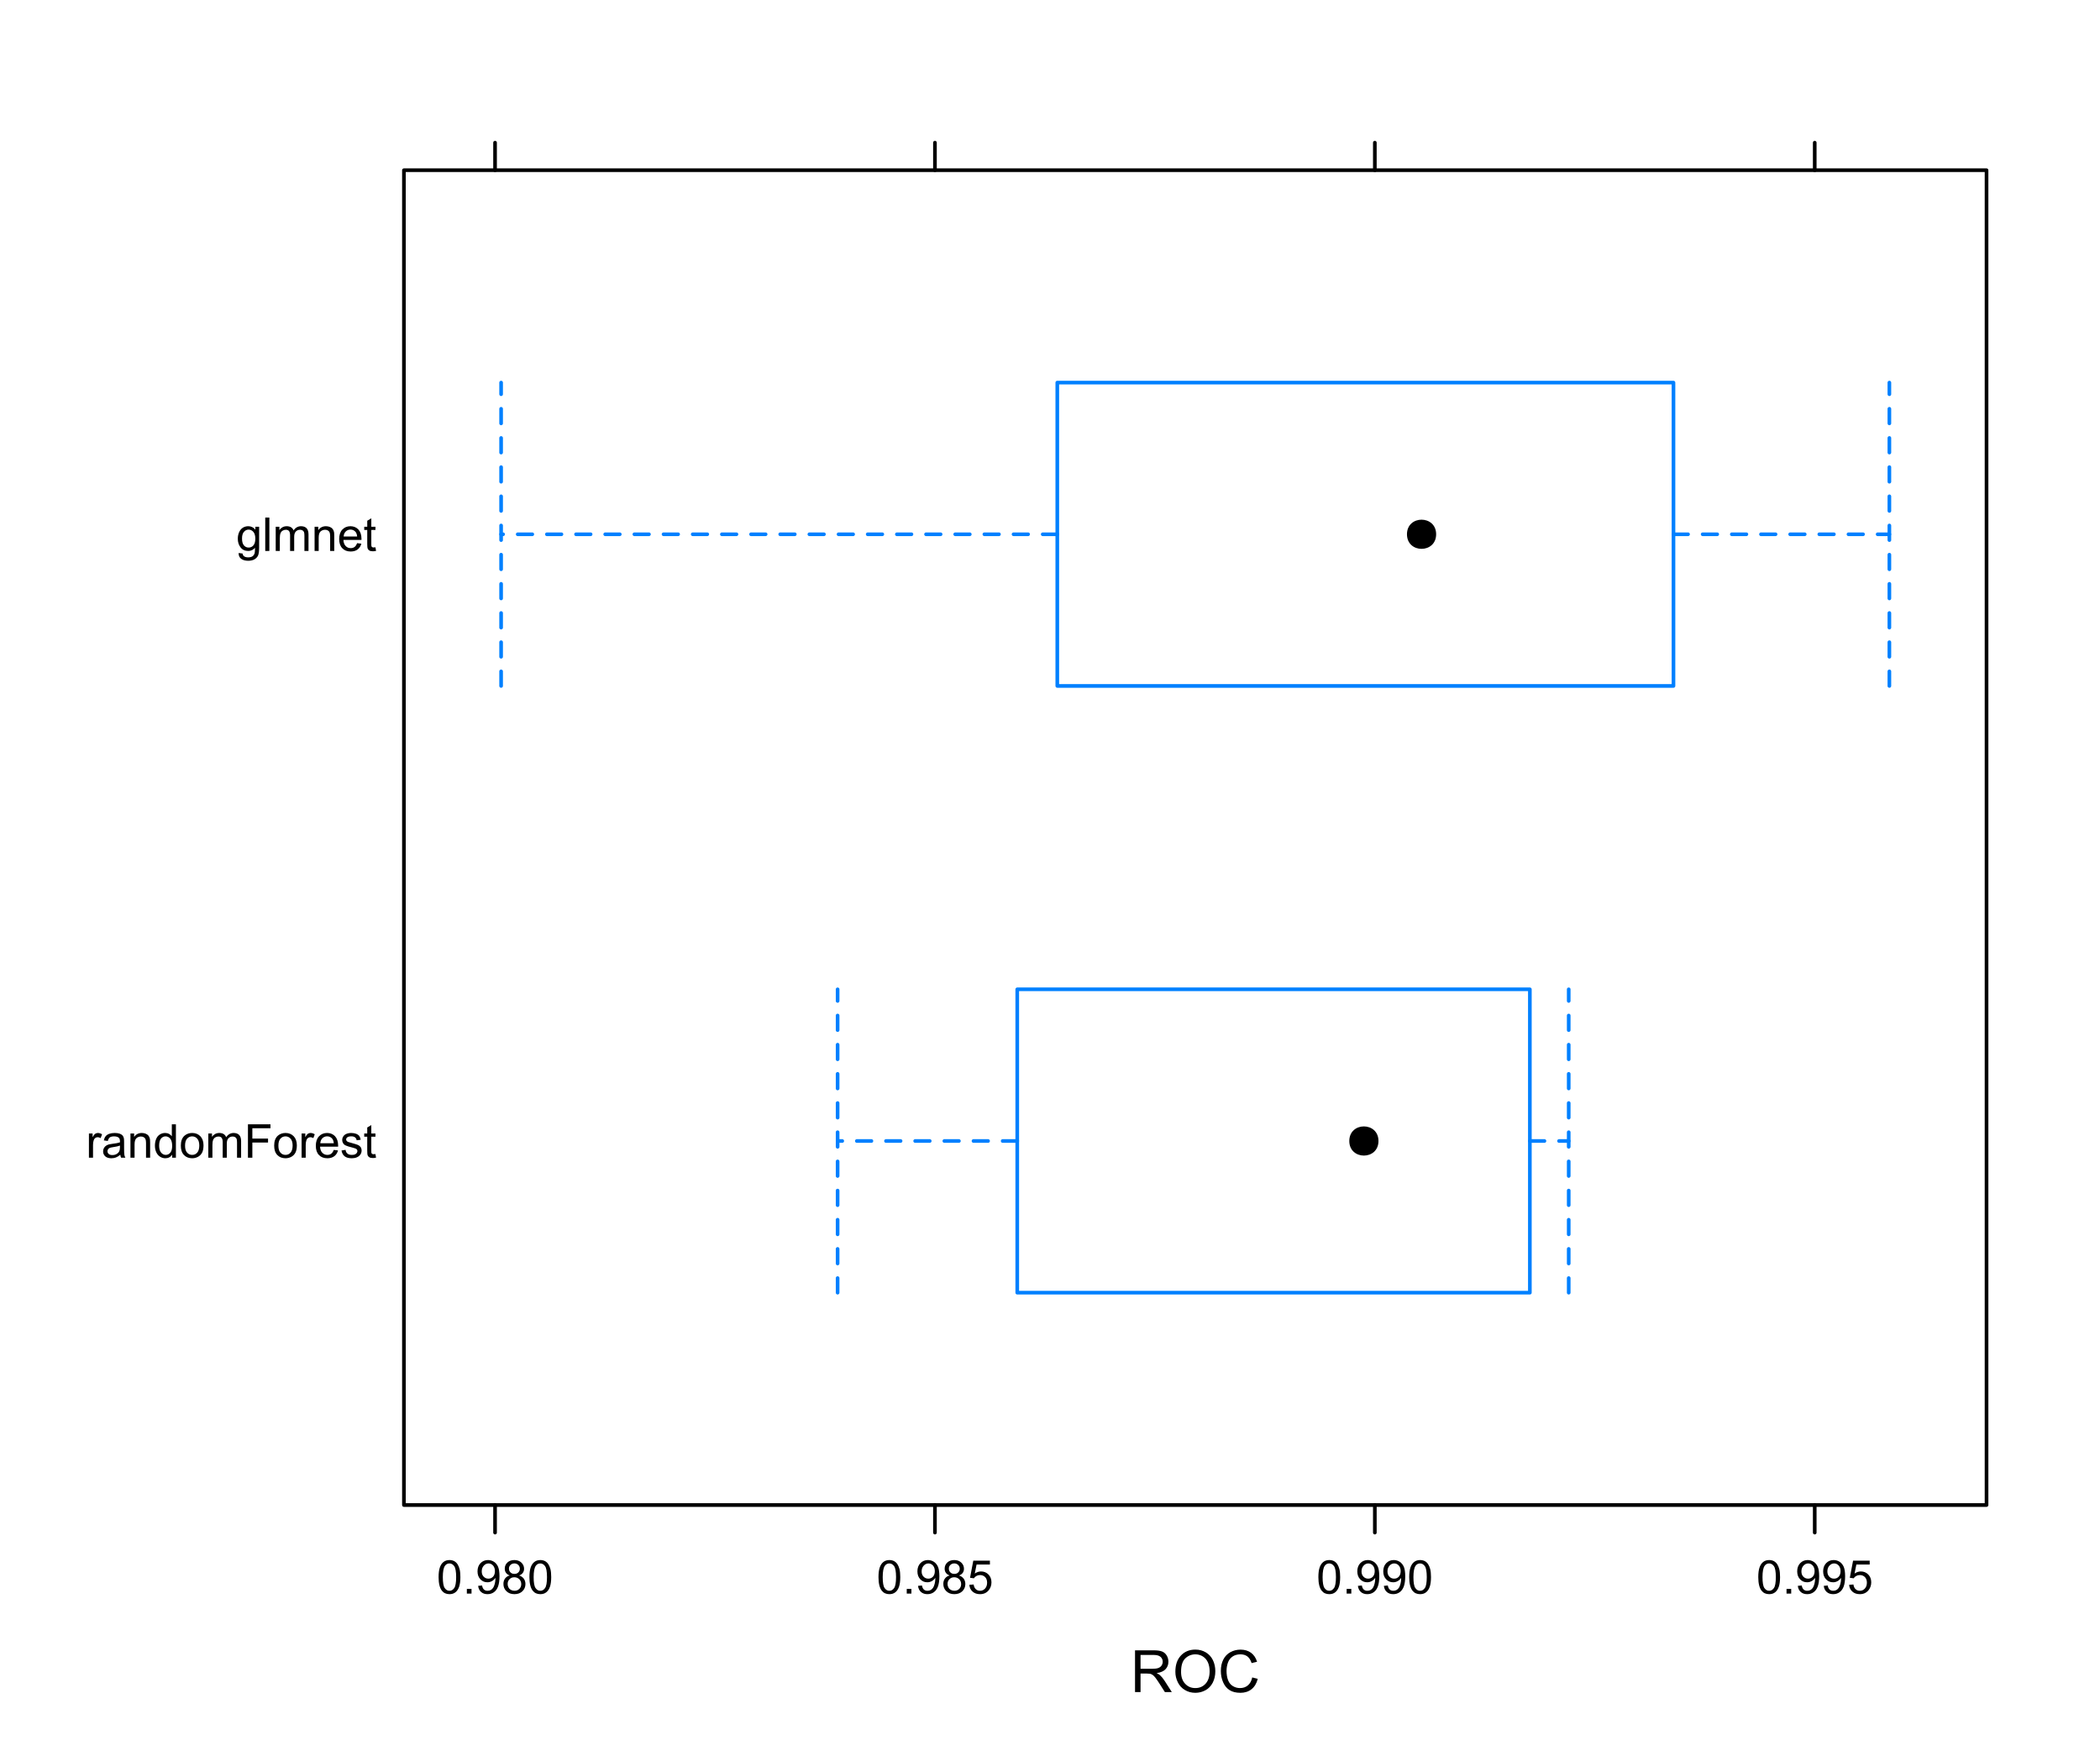
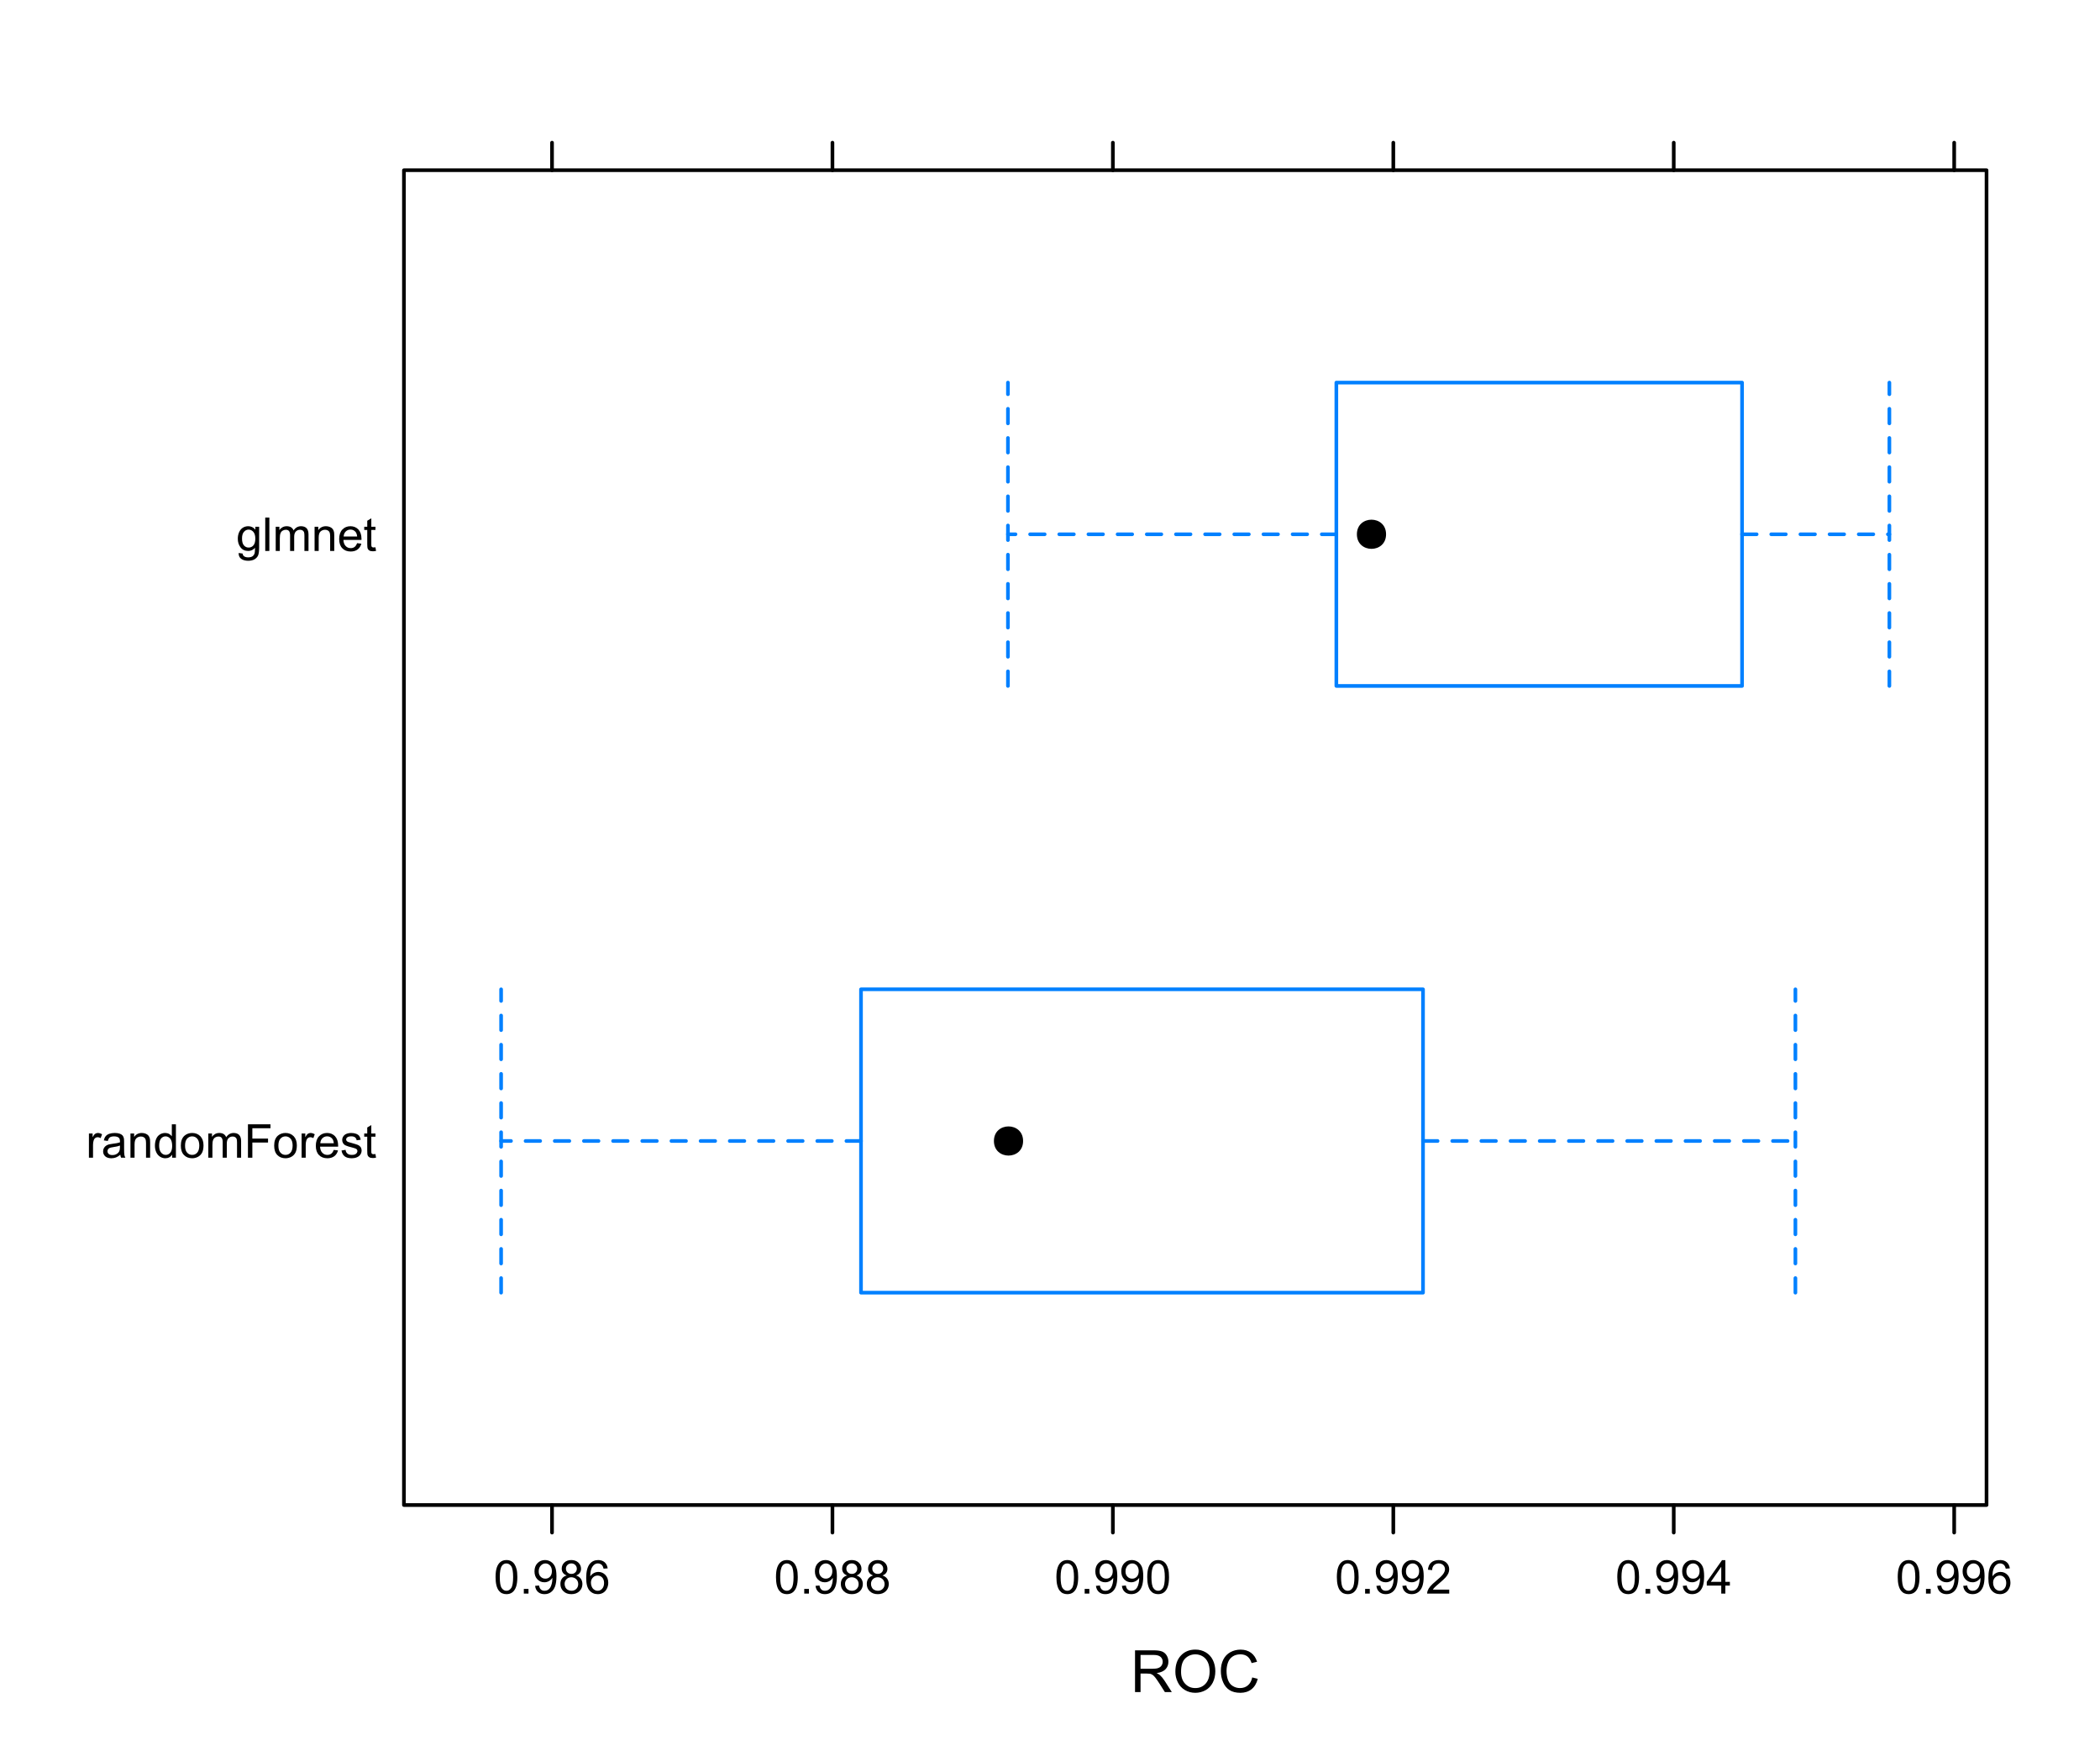
<svg xmlns="http://www.w3.org/2000/svg" xmlns:xlink="http://www.w3.org/1999/xlink" width="432pt" height="360pt" viewBox="0 0 432 360" version="1.1">
  <defs>
    <g>
      <symbol overflow="visible" id="glyph0-0">
        <path style="stroke:none;" d="M 1.5 0 L 1.5 -7.5 L 7.5 -7.5 L 7.5 0 Z M 1.688 -0.188 L 7.312 -0.188 L 7.312 -7.312 L 1.688 -7.312 Z M 1.688 -0.188 " />
      </symbol>
      <symbol overflow="visible" id="glyph0-1">
        <path style="stroke:none;" d="M 0.945 0 L 0.945 -8.59 L 4.75 -8.59 C 5.512 -8.59 6.094 -8.512 6.496 -8.355 C 6.891 -8.199 7.211 -7.926 7.453 -7.539 C 7.691 -7.145 7.809 -6.715 7.812 -6.246 C 7.809 -5.637 7.613 -5.121 7.219 -4.703 C 6.82 -4.285 6.211 -4.02 5.391 -3.906 C 5.691 -3.762 5.918 -3.621 6.078 -3.48 C 6.406 -3.176 6.723 -2.793 7.02 -2.336 L 8.516 0 L 7.086 0 L 5.945 -1.789 C 5.613 -2.301 5.34 -2.695 5.125 -2.973 C 4.91 -3.242 4.719 -3.434 4.551 -3.547 C 4.379 -3.652 4.207 -3.73 4.031 -3.773 C 3.898 -3.797 3.688 -3.809 3.398 -3.812 L 2.078 -3.812 L 2.078 0 Z M 2.078 -4.797 L 4.523 -4.797 C 5.043 -4.793 5.449 -4.848 5.742 -4.957 C 6.031 -5.066 6.254 -5.238 6.41 -5.473 C 6.562 -5.707 6.637 -5.965 6.641 -6.246 C 6.637 -6.652 6.488 -6.984 6.195 -7.246 C 5.898 -7.508 5.434 -7.641 4.797 -7.641 L 2.078 -7.641 Z M 2.078 -4.797 " />
      </symbol>
      <symbol overflow="visible" id="glyph0-2">
        <path style="stroke:none;" d="M 0.578 -4.184 C 0.574 -5.605 0.957 -6.719 1.727 -7.531 C 2.488 -8.336 3.477 -8.742 4.695 -8.742 C 5.484 -8.742 6.199 -8.551 6.836 -8.172 C 7.473 -7.793 7.957 -7.266 8.293 -6.586 C 8.625 -5.906 8.793 -5.137 8.797 -4.281 C 8.793 -3.41 8.617 -2.633 8.27 -1.945 C 7.914 -1.258 7.418 -0.734 6.773 -0.383 C 6.125 -0.027 5.43 0.145 4.688 0.148 C 3.879 0.145 3.156 -0.047 2.52 -0.438 C 1.879 -0.824 1.395 -1.359 1.07 -2.039 C 0.738 -2.715 0.574 -3.43 0.578 -4.184 Z M 1.75 -4.164 C 1.746 -3.129 2.023 -2.312 2.586 -1.719 C 3.141 -1.121 3.84 -0.824 4.68 -0.828 C 5.535 -0.824 6.238 -1.125 6.793 -1.73 C 7.344 -2.328 7.621 -3.184 7.625 -4.289 C 7.621 -4.984 7.504 -5.594 7.27 -6.117 C 7.031 -6.641 6.684 -7.043 6.23 -7.332 C 5.77 -7.617 5.262 -7.762 4.699 -7.766 C 3.895 -7.762 3.199 -7.484 2.621 -6.934 C 2.035 -6.379 1.746 -5.457 1.75 -4.164 Z M 1.75 -4.164 " />
      </symbol>
      <symbol overflow="visible" id="glyph0-3">
        <path style="stroke:none;" d="M 7.055 -3.012 L 8.191 -2.727 C 7.953 -1.789 7.523 -1.078 6.906 -0.586 C 6.285 -0.098 5.527 0.145 4.633 0.148 C 3.707 0.145 2.953 -0.039 2.375 -0.418 C 1.793 -0.793 1.352 -1.34 1.051 -2.055 C 0.746 -2.77 0.598 -3.539 0.598 -4.359 C 0.598 -5.254 0.766 -6.031 1.109 -6.699 C 1.449 -7.363 1.938 -7.871 2.57 -8.215 C 3.199 -8.559 3.895 -8.73 4.652 -8.734 C 5.512 -8.73 6.234 -8.512 6.82 -8.078 C 7.406 -7.637 7.812 -7.023 8.047 -6.234 L 6.926 -5.969 C 6.723 -6.59 6.434 -7.047 6.059 -7.336 C 5.68 -7.621 5.203 -7.762 4.629 -7.766 C 3.969 -7.762 3.414 -7.605 2.973 -7.289 C 2.527 -6.969 2.219 -6.543 2.039 -6.012 C 1.859 -5.48 1.77 -4.93 1.77 -4.367 C 1.77 -3.633 1.875 -2.996 2.086 -2.449 C 2.297 -1.902 2.629 -1.496 3.082 -1.23 C 3.531 -0.961 4.016 -0.824 4.539 -0.828 C 5.176 -0.824 5.715 -1.008 6.156 -1.379 C 6.598 -1.742 6.898 -2.289 7.055 -3.012 Z M 7.055 -3.012 " />
      </symbol>
      <symbol overflow="visible" id="glyph1-0">
        <path style="stroke:none;" d="M 1.199 0 L 1.199 -6 L 6 -6 L 6 0 Z M 1.352 -0.148 L 5.852 -0.148 L 5.852 -5.852 L 1.352 -5.852 Z M 1.352 -0.148 " />
      </symbol>
      <symbol overflow="visible" id="glyph1-1">
        <path style="stroke:none;" d="M 0.625 0 L 0.625 -4.977 L 1.383 -4.977 L 1.383 -4.223 C 1.574 -4.574 1.75 -4.809 1.918 -4.922 C 2.078 -5.031 2.262 -5.086 2.461 -5.09 C 2.742 -5.086 3.031 -4.996 3.328 -4.82 L 3.039 -4.035 C 2.828 -4.156 2.621 -4.219 2.418 -4.219 C 2.23 -4.219 2.066 -4.16 1.922 -4.051 C 1.773 -3.938 1.668 -3.785 1.609 -3.59 C 1.512 -3.289 1.465 -2.961 1.469 -2.605 L 1.469 0 Z M 0.625 0 " />
      </symbol>
      <symbol overflow="visible" id="glyph1-2">
        <path style="stroke:none;" d="M 3.883 -0.613 C 3.566 -0.344 3.266 -0.156 2.98 -0.051 C 2.688 0.059 2.375 0.109 2.047 0.113 C 1.496 0.109 1.078 -0.02 0.785 -0.285 C 0.492 -0.551 0.344 -0.895 0.348 -1.312 C 0.344 -1.555 0.398 -1.777 0.512 -1.98 C 0.621 -2.18 0.77 -2.34 0.949 -2.465 C 1.129 -2.586 1.328 -2.68 1.555 -2.742 C 1.719 -2.785 1.969 -2.824 2.305 -2.867 C 2.984 -2.945 3.488 -3.043 3.812 -3.16 C 3.812 -3.27 3.812 -3.344 3.816 -3.379 C 3.812 -3.719 3.734 -3.961 3.578 -4.105 C 3.359 -4.293 3.039 -4.387 2.617 -4.391 C 2.215 -4.387 1.922 -4.32 1.734 -4.184 C 1.547 -4.043 1.406 -3.797 1.316 -3.445 L 0.492 -3.559 C 0.566 -3.906 0.688 -4.191 0.863 -4.41 C 1.031 -4.625 1.281 -4.793 1.605 -4.914 C 1.93 -5.027 2.305 -5.086 2.738 -5.09 C 3.16 -5.086 3.508 -5.035 3.773 -4.938 C 4.039 -4.836 4.234 -4.711 4.359 -4.562 C 4.484 -4.41 4.57 -4.219 4.621 -3.988 C 4.648 -3.844 4.664 -3.586 4.664 -3.211 L 4.664 -2.086 C 4.664 -1.301 4.68 -0.805 4.719 -0.598 C 4.75 -0.387 4.82 -0.188 4.93 0 L 4.051 0 C 3.957 -0.172 3.902 -0.375 3.883 -0.613 Z M 3.812 -2.5 C 3.504 -2.371 3.043 -2.266 2.434 -2.18 C 2.082 -2.129 1.836 -2.07 1.695 -2.012 C 1.547 -1.945 1.438 -1.855 1.363 -1.734 C 1.281 -1.613 1.242 -1.48 1.246 -1.336 C 1.242 -1.109 1.328 -0.922 1.5 -0.773 C 1.672 -0.621 1.922 -0.543 2.25 -0.547 C 2.574 -0.543 2.863 -0.617 3.117 -0.762 C 3.367 -0.902 3.551 -1.094 3.676 -1.344 C 3.762 -1.531 3.809 -1.812 3.812 -2.188 Z M 3.812 -2.5 " />
      </symbol>
      <symbol overflow="visible" id="glyph1-3">
        <path style="stroke:none;" d="M 0.633 0 L 0.633 -4.977 L 1.391 -4.977 L 1.391 -4.27 C 1.754 -4.812 2.285 -5.086 2.977 -5.09 C 3.273 -5.086 3.547 -5.031 3.801 -4.926 C 4.051 -4.816 4.238 -4.676 4.367 -4.504 C 4.488 -4.328 4.578 -4.121 4.633 -3.883 C 4.66 -3.723 4.676 -3.449 4.68 -3.062 L 4.68 0 L 3.836 0 L 3.836 -3.027 C 3.832 -3.367 3.797 -3.625 3.734 -3.797 C 3.664 -3.969 3.551 -4.105 3.387 -4.207 C 3.219 -4.309 3.02 -4.359 2.797 -4.359 C 2.434 -4.359 2.125 -4.242 1.867 -4.016 C 1.605 -3.785 1.477 -3.355 1.477 -2.719 L 1.477 0 Z M 0.633 0 " />
      </symbol>
      <symbol overflow="visible" id="glyph1-4">
        <path style="stroke:none;" d="M 3.863 0 L 3.863 -0.629 C 3.543 -0.133 3.078 0.109 2.469 0.113 C 2.07 0.109 1.707 0.004 1.375 -0.215 C 1.039 -0.43 0.781 -0.734 0.602 -1.129 C 0.418 -1.52 0.328 -1.973 0.328 -2.484 C 0.328 -2.98 0.41 -3.43 0.574 -3.836 C 0.738 -4.238 0.984 -4.547 1.32 -4.766 C 1.648 -4.977 2.02 -5.086 2.434 -5.09 C 2.73 -5.086 3 -5.023 3.234 -4.898 C 3.469 -4.773 3.656 -4.609 3.805 -4.406 L 3.805 -6.871 L 4.645 -6.871 L 4.645 0 Z M 1.195 -2.484 C 1.195 -1.844 1.328 -1.367 1.598 -1.055 C 1.863 -0.738 2.18 -0.578 2.551 -0.582 C 2.914 -0.578 3.227 -0.73 3.488 -1.031 C 3.742 -1.332 3.871 -1.793 3.875 -2.414 C 3.871 -3.094 3.742 -3.594 3.48 -3.914 C 3.219 -4.23 2.895 -4.387 2.512 -4.391 C 2.133 -4.387 1.82 -4.234 1.57 -3.93 C 1.32 -3.621 1.195 -3.141 1.195 -2.484 Z M 1.195 -2.484 " />
      </symbol>
      <symbol overflow="visible" id="glyph1-5">
        <path style="stroke:none;" d="M 0.32 -2.488 C 0.316 -3.406 0.57 -4.09 1.086 -4.539 C 1.512 -4.902 2.035 -5.086 2.652 -5.09 C 3.336 -5.086 3.895 -4.863 4.332 -4.418 C 4.762 -3.969 4.98 -3.348 4.984 -2.559 C 4.98 -1.914 4.883 -1.41 4.695 -1.047 C 4.5 -0.676 4.223 -0.391 3.855 -0.191 C 3.488 0.012 3.086 0.109 2.652 0.113 C 1.953 0.109 1.391 -0.109 0.965 -0.555 C 0.531 -1 0.316 -1.645 0.32 -2.488 Z M 1.188 -2.488 C 1.184 -1.848 1.32 -1.371 1.602 -1.055 C 1.875 -0.738 2.227 -0.578 2.652 -0.582 C 3.07 -0.578 3.418 -0.738 3.699 -1.059 C 3.973 -1.375 4.113 -1.859 4.117 -2.516 C 4.113 -3.129 3.973 -3.598 3.695 -3.914 C 3.414 -4.23 3.066 -4.387 2.652 -4.391 C 2.227 -4.387 1.875 -4.23 1.602 -3.918 C 1.32 -3.602 1.184 -3.125 1.188 -2.488 Z M 1.188 -2.488 " />
      </symbol>
      <symbol overflow="visible" id="glyph1-6">
        <path style="stroke:none;" d="M 0.633 0 L 0.633 -4.977 L 1.387 -4.977 L 1.387 -4.281 C 1.539 -4.52 1.746 -4.715 2.008 -4.867 C 2.266 -5.012 2.562 -5.086 2.898 -5.09 C 3.262 -5.086 3.562 -5.008 3.801 -4.859 C 4.035 -4.703 4.203 -4.492 4.305 -4.219 C 4.695 -4.797 5.207 -5.086 5.84 -5.09 C 6.332 -5.086 6.711 -4.949 6.98 -4.68 C 7.242 -4.402 7.375 -3.98 7.379 -3.418 L 7.379 0 L 6.539 0 L 6.539 -3.137 C 6.539 -3.469 6.512 -3.711 6.457 -3.863 C 6.402 -4.008 6.301 -4.129 6.16 -4.223 C 6.012 -4.312 5.844 -4.359 5.652 -4.359 C 5.301 -4.359 5.012 -4.242 4.781 -4.008 C 4.547 -3.773 4.43 -3.398 4.434 -2.891 L 4.434 0 L 3.59 0 L 3.59 -3.234 C 3.586 -3.609 3.516 -3.891 3.383 -4.078 C 3.242 -4.266 3.02 -4.359 2.711 -4.359 C 2.469 -4.359 2.25 -4.297 2.051 -4.172 C 1.848 -4.047 1.699 -3.863 1.613 -3.621 C 1.52 -3.379 1.477 -3.031 1.477 -2.582 L 1.477 0 Z M 0.633 0 " />
      </symbol>
      <symbol overflow="visible" id="glyph1-7">
        <path style="stroke:none;" d="M 0.789 0 L 0.789 -6.871 L 5.422 -6.871 L 5.422 -6.062 L 1.695 -6.062 L 1.695 -3.934 L 4.922 -3.934 L 4.922 -3.121 L 1.695 -3.121 L 1.695 0 Z M 0.789 0 " />
      </symbol>
      <symbol overflow="visible" id="glyph1-8">
        <path style="stroke:none;" d="M 4.039 -1.602 L 4.914 -1.496 C 4.773 -0.98 4.52 -0.586 4.148 -0.309 C 3.773 -0.027 3.297 0.109 2.723 0.113 C 1.992 0.109 1.414 -0.109 0.992 -0.559 C 0.562 -1.004 0.352 -1.633 0.352 -2.445 C 0.352 -3.281 0.566 -3.934 0.996 -4.395 C 1.426 -4.855 1.984 -5.086 2.676 -5.09 C 3.34 -5.086 3.883 -4.859 4.309 -4.41 C 4.727 -3.953 4.938 -3.316 4.941 -2.5 C 4.938 -2.445 4.938 -2.371 4.938 -2.273 L 1.223 -2.273 C 1.25 -1.727 1.406 -1.305 1.688 -1.016 C 1.965 -0.723 2.309 -0.578 2.727 -0.582 C 3.031 -0.578 3.297 -0.66 3.52 -0.824 C 3.734 -0.984 3.906 -1.242 4.039 -1.602 Z M 1.27 -2.969 L 4.051 -2.969 C 4.008 -3.383 3.902 -3.695 3.73 -3.91 C 3.461 -4.23 3.113 -4.395 2.688 -4.398 C 2.297 -4.395 1.969 -4.266 1.707 -4.008 C 1.441 -3.746 1.297 -3.398 1.27 -2.969 Z M 1.27 -2.969 " />
      </symbol>
      <symbol overflow="visible" id="glyph1-9">
        <path style="stroke:none;" d="M 0.297 -1.484 L 1.129 -1.617 C 1.172 -1.281 1.301 -1.023 1.52 -0.848 C 1.73 -0.668 2.031 -0.578 2.418 -0.582 C 2.805 -0.578 3.094 -0.656 3.281 -0.816 C 3.469 -0.973 3.562 -1.16 3.562 -1.375 C 3.562 -1.562 3.477 -1.711 3.312 -1.824 C 3.195 -1.895 2.91 -1.992 2.453 -2.109 C 1.832 -2.266 1.402 -2.398 1.164 -2.516 C 0.922 -2.625 0.742 -2.785 0.621 -2.988 C 0.496 -3.188 0.434 -3.41 0.438 -3.656 C 0.434 -3.875 0.484 -4.078 0.59 -4.27 C 0.688 -4.457 0.824 -4.613 1.004 -4.742 C 1.129 -4.836 1.309 -4.918 1.539 -4.988 C 1.762 -5.051 2.004 -5.086 2.27 -5.09 C 2.656 -5.086 3 -5.031 3.297 -4.922 C 3.59 -4.809 3.809 -4.656 3.953 -4.465 C 4.09 -4.27 4.188 -4.012 4.242 -3.695 L 3.418 -3.582 C 3.375 -3.832 3.266 -4.031 3.09 -4.18 C 2.906 -4.32 2.652 -4.395 2.328 -4.398 C 1.938 -4.395 1.664 -4.328 1.5 -4.203 C 1.332 -4.07 1.246 -3.922 1.25 -3.754 C 1.246 -3.641 1.281 -3.543 1.355 -3.461 C 1.418 -3.367 1.527 -3.293 1.68 -3.234 C 1.762 -3.203 2.008 -3.129 2.422 -3.02 C 3.016 -2.855 3.434 -2.727 3.672 -2.629 C 3.906 -2.523 4.09 -2.375 4.227 -2.184 C 4.359 -1.988 4.43 -1.746 4.43 -1.461 C 4.43 -1.176 4.348 -0.914 4.184 -0.668 C 4.02 -0.418 3.781 -0.223 3.473 -0.09 C 3.16 0.047 2.809 0.109 2.422 0.113 C 1.773 0.109 1.281 -0.02 0.945 -0.289 C 0.602 -0.555 0.387 -0.953 0.297 -1.484 Z M 0.297 -1.484 " />
      </symbol>
      <symbol overflow="visible" id="glyph1-10">
        <path style="stroke:none;" d="M 2.477 -0.754 L 2.598 -0.008 C 2.355 0.043 2.145 0.062 1.961 0.066 C 1.652 0.062 1.414 0.02 1.246 -0.078 C 1.074 -0.172 0.957 -0.301 0.891 -0.461 C 0.82 -0.617 0.785 -0.949 0.789 -1.457 L 0.789 -4.32 L 0.168 -4.32 L 0.168 -4.977 L 0.789 -4.977 L 0.789 -6.211 L 1.625 -6.719 L 1.625 -4.977 L 2.477 -4.977 L 2.477 -4.32 L 1.625 -4.32 L 1.625 -1.41 C 1.621 -1.168 1.637 -1.012 1.668 -0.945 C 1.695 -0.875 1.746 -0.82 1.816 -0.781 C 1.883 -0.738 1.977 -0.719 2.105 -0.723 C 2.195 -0.719 2.32 -0.73 2.477 -0.754 Z M 2.477 -0.754 " />
      </symbol>
      <symbol overflow="visible" id="glyph1-11">
        <path style="stroke:none;" d="M 0.477 0.414 L 1.297 0.535 C 1.328 0.785 1.426 0.969 1.586 1.086 C 1.793 1.238 2.078 1.316 2.441 1.32 C 2.828 1.316 3.129 1.238 3.344 1.086 C 3.555 0.926 3.699 0.707 3.777 0.43 C 3.82 0.254 3.84 -0.102 3.84 -0.652 C 3.465 -0.215 3.008 0 2.461 0 C 1.773 0 1.242 -0.246 0.871 -0.738 C 0.492 -1.23 0.305 -1.82 0.309 -2.516 C 0.305 -2.988 0.391 -3.43 0.566 -3.832 C 0.734 -4.23 0.984 -4.539 1.312 -4.762 C 1.641 -4.977 2.023 -5.086 2.465 -5.09 C 3.051 -5.086 3.535 -4.848 3.918 -4.379 L 3.918 -4.977 L 4.695 -4.977 L 4.695 -0.676 C 4.691 0.102 4.613 0.648 4.457 0.973 C 4.297 1.293 4.047 1.547 3.707 1.738 C 3.363 1.922 2.941 2.016 2.445 2.02 C 1.848 2.016 1.371 1.883 1.008 1.617 C 0.641 1.352 0.461 0.949 0.477 0.414 Z M 1.176 -2.578 C 1.172 -1.922 1.301 -1.445 1.562 -1.148 C 1.82 -0.848 2.145 -0.695 2.539 -0.699 C 2.922 -0.695 3.25 -0.844 3.516 -1.145 C 3.777 -1.441 3.906 -1.91 3.91 -2.551 C 3.906 -3.156 3.773 -3.617 3.504 -3.926 C 3.23 -4.234 2.902 -4.387 2.527 -4.391 C 2.148 -4.387 1.832 -4.234 1.57 -3.934 C 1.305 -3.625 1.172 -3.176 1.176 -2.578 Z M 1.176 -2.578 " />
      </symbol>
      <symbol overflow="visible" id="glyph1-12">
        <path style="stroke:none;" d="M 0.613 0 L 0.613 -6.871 L 1.457 -6.871 L 1.457 0 Z M 0.613 0 " />
      </symbol>
      <symbol overflow="visible" id="glyph1-13">
        <path style="stroke:none;" d="M 0.398 -3.391 C 0.398 -4.199 0.48 -4.852 0.648 -5.352 C 0.812 -5.844 1.062 -6.227 1.395 -6.496 C 1.723 -6.762 2.137 -6.895 2.641 -6.898 C 3.004 -6.895 3.328 -6.82 3.609 -6.676 C 3.887 -6.523 4.113 -6.312 4.297 -6.035 C 4.477 -5.754 4.621 -5.41 4.723 -5.012 C 4.824 -4.605 4.875 -4.066 4.879 -3.391 C 4.875 -2.582 4.793 -1.93 4.629 -1.438 C 4.465 -0.938 4.215 -0.555 3.887 -0.289 C 3.555 -0.016 3.141 0.117 2.641 0.117 C 1.973 0.117 1.453 -0.117 1.078 -0.594 C 0.625 -1.164 0.398 -2.098 0.398 -3.391 Z M 1.266 -3.391 C 1.266 -2.258 1.395 -1.508 1.66 -1.137 C 1.922 -0.762 2.25 -0.574 2.641 -0.578 C 3.023 -0.574 3.348 -0.762 3.613 -1.141 C 3.875 -1.512 4.008 -2.262 4.012 -3.391 C 4.008 -4.52 3.875 -5.27 3.613 -5.645 C 3.348 -6.012 3.02 -6.199 2.629 -6.203 C 2.238 -6.199 1.93 -6.035 1.703 -5.711 C 1.41 -5.289 1.266 -4.516 1.266 -3.391 Z M 1.266 -3.391 " />
      </symbol>
      <symbol overflow="visible" id="glyph1-14">
        <path style="stroke:none;" d="M 0.871 0 L 0.871 -0.961 L 1.832 -0.961 L 1.832 0 Z M 0.871 0 " />
      </symbol>
      <symbol overflow="visible" id="glyph1-15">
        <path style="stroke:none;" d="M 0.523 -1.59 L 1.336 -1.664 C 1.402 -1.281 1.531 -1.004 1.727 -0.836 C 1.918 -0.66 2.168 -0.574 2.477 -0.578 C 2.73 -0.574 2.957 -0.633 3.156 -0.754 C 3.348 -0.871 3.508 -1.031 3.637 -1.23 C 3.758 -1.426 3.863 -1.691 3.949 -2.031 C 4.035 -2.367 4.078 -2.711 4.078 -3.066 C 4.078 -3.098 4.074 -3.156 4.074 -3.234 C 3.902 -2.965 3.672 -2.746 3.383 -2.578 C 3.086 -2.41 2.77 -2.324 2.434 -2.328 C 1.859 -2.324 1.379 -2.531 0.988 -2.945 C 0.594 -3.355 0.398 -3.898 0.398 -4.578 C 0.398 -5.273 0.602 -5.836 1.016 -6.262 C 1.422 -6.684 1.938 -6.895 2.559 -6.898 C 3.004 -6.895 3.414 -6.777 3.785 -6.539 C 4.152 -6.297 4.434 -5.953 4.629 -5.512 C 4.82 -5.062 4.914 -4.418 4.918 -3.578 C 4.914 -2.695 4.82 -1.996 4.629 -1.477 C 4.438 -0.957 4.152 -0.559 3.777 -0.289 C 3.398 -0.016 2.957 0.117 2.457 0.117 C 1.914 0.117 1.477 -0.031 1.137 -0.328 C 0.797 -0.625 0.59 -1.043 0.523 -1.59 Z M 3.98 -4.621 C 3.977 -5.102 3.848 -5.484 3.594 -5.773 C 3.332 -6.055 3.023 -6.199 2.664 -6.203 C 2.285 -6.199 1.957 -6.047 1.684 -5.742 C 1.402 -5.434 1.266 -5.035 1.266 -4.551 C 1.266 -4.109 1.395 -3.754 1.66 -3.484 C 1.922 -3.207 2.25 -3.07 2.641 -3.074 C 3.027 -3.07 3.348 -3.207 3.602 -3.484 C 3.852 -3.754 3.977 -4.133 3.98 -4.621 Z M 3.98 -4.621 " />
      </symbol>
      <symbol overflow="visible" id="glyph1-16">
        <path style="stroke:none;" d="M 1.695 -3.727 C 1.344 -3.852 1.086 -4.031 0.918 -4.273 C 0.746 -4.508 0.66 -4.793 0.664 -5.129 C 0.66 -5.625 0.84 -6.047 1.203 -6.387 C 1.559 -6.727 2.039 -6.895 2.641 -6.898 C 3.238 -6.895 3.719 -6.723 4.086 -6.375 C 4.449 -6.027 4.633 -5.602 4.637 -5.105 C 4.633 -4.781 4.551 -4.504 4.383 -4.27 C 4.215 -4.031 3.961 -3.852 3.625 -3.727 C 4.043 -3.586 4.363 -3.363 4.586 -3.059 C 4.805 -2.754 4.914 -2.387 4.918 -1.965 C 4.914 -1.371 4.707 -0.879 4.293 -0.48 C 3.875 -0.082 3.328 0.117 2.652 0.117 C 1.973 0.117 1.426 -0.082 1.012 -0.484 C 0.594 -0.883 0.387 -1.383 0.391 -1.988 C 0.387 -2.43 0.5 -2.805 0.73 -3.109 C 0.953 -3.41 1.273 -3.617 1.695 -3.727 Z M 1.527 -5.156 C 1.523 -4.828 1.629 -4.562 1.84 -4.359 C 2.051 -4.152 2.32 -4.047 2.656 -4.051 C 2.977 -4.047 3.246 -4.148 3.457 -4.355 C 3.664 -4.559 3.766 -4.812 3.77 -5.109 C 3.766 -5.418 3.66 -5.676 3.445 -5.891 C 3.23 -6.098 2.965 -6.203 2.648 -6.207 C 2.324 -6.203 2.055 -6.102 1.844 -5.895 C 1.629 -5.688 1.523 -5.441 1.527 -5.156 Z M 1.258 -1.984 C 1.254 -1.738 1.309 -1.504 1.426 -1.281 C 1.535 -1.055 1.707 -0.883 1.934 -0.762 C 2.16 -0.637 2.402 -0.574 2.664 -0.578 C 3.062 -0.574 3.395 -0.703 3.66 -0.965 C 3.922 -1.223 4.055 -1.551 4.055 -1.953 C 4.055 -2.355 3.918 -2.691 3.648 -2.961 C 3.375 -3.223 3.035 -3.355 2.633 -3.359 C 2.234 -3.355 1.906 -3.227 1.648 -2.965 C 1.383 -2.703 1.254 -2.375 1.258 -1.984 Z M 1.258 -1.984 " />
      </symbol>
      <symbol overflow="visible" id="glyph1-17">
-         <path style="stroke:none;" d="M 0.398 -1.801 L 1.285 -1.875 C 1.348 -1.441 1.5 -1.117 1.742 -0.902 C 1.977 -0.684 2.266 -0.574 2.605 -0.578 C 3.008 -0.574 3.352 -0.727 3.637 -1.035 C 3.914 -1.34 4.055 -1.746 4.059 -2.254 C 4.055 -2.734 3.918 -3.113 3.652 -3.395 C 3.379 -3.668 3.027 -3.809 2.594 -3.812 C 2.316 -3.809 2.07 -3.746 1.855 -3.625 C 1.633 -3.5 1.461 -3.34 1.34 -3.145 L 0.547 -3.25 L 1.215 -6.777 L 4.633 -6.777 L 4.633 -5.973 L 1.891 -5.973 L 1.52 -4.125 C 1.926 -4.41 2.359 -4.551 2.816 -4.555 C 3.414 -4.551 3.922 -4.344 4.336 -3.93 C 4.746 -3.512 4.949 -2.977 4.953 -2.328 C 4.949 -1.703 4.77 -1.168 4.41 -0.719 C 3.969 -0.16 3.367 0.117 2.605 0.117 C 1.977 0.117 1.465 -0.055 1.074 -0.406 C 0.676 -0.754 0.453 -1.219 0.398 -1.801 Z M 0.398 -1.801 " />
+         <path style="stroke:none;" d="M 4.777 -5.188 L 3.938 -5.125 C 3.859 -5.453 3.75 -5.691 3.617 -5.844 C 3.387 -6.082 3.105 -6.203 2.773 -6.207 C 2.5 -6.203 2.266 -6.129 2.066 -5.98 C 1.797 -5.785 1.586 -5.504 1.438 -5.133 C 1.281 -4.758 1.203 -4.227 1.199 -3.543 C 1.398 -3.852 1.648 -4.082 1.945 -4.23 C 2.238 -4.379 2.543 -4.453 2.867 -4.457 C 3.426 -4.453 3.906 -4.246 4.305 -3.836 C 4.699 -3.418 4.898 -2.883 4.898 -2.23 C 4.898 -1.797 4.805 -1.395 4.617 -1.027 C 4.43 -0.652 4.172 -0.371 3.852 -0.176 C 3.523 0.02 3.156 0.117 2.746 0.117 C 2.039 0.117 1.465 -0.141 1.023 -0.656 C 0.578 -1.172 0.355 -2.023 0.359 -3.215 C 0.355 -4.539 0.602 -5.504 1.098 -6.113 C 1.52 -6.633 2.098 -6.895 2.828 -6.898 C 3.363 -6.895 3.805 -6.746 4.152 -6.445 C 4.496 -6.141 4.703 -5.719 4.777 -5.188 Z M 1.332 -2.227 C 1.328 -1.934 1.391 -1.652 1.516 -1.391 C 1.637 -1.121 1.809 -0.922 2.035 -0.785 C 2.254 -0.645 2.488 -0.574 2.734 -0.578 C 3.086 -0.574 3.391 -0.719 3.648 -1.008 C 3.902 -1.293 4.031 -1.684 4.035 -2.18 C 4.031 -2.652 3.906 -3.023 3.656 -3.301 C 3.402 -3.57 3.082 -3.707 2.699 -3.711 C 2.316 -3.707 1.992 -3.57 1.73 -3.301 C 1.461 -3.023 1.328 -2.668 1.332 -2.227 Z M 1.332 -2.227 " />
+       </symbol>
+       <symbol overflow="visible" id="glyph1-18">
+         <path style="stroke:none;" d="M 4.832 -0.812 L 4.832 0 L 0.289 0 C 0.281 -0.203 0.316 -0.398 0.391 -0.586 C 0.504 -0.895 0.688 -1.199 0.945 -1.5 C 1.195 -1.797 1.562 -2.141 2.047 -2.539 C 2.789 -3.148 3.297 -3.637 3.562 -3.996 C 3.824 -4.352 3.953 -4.688 3.957 -5.012 C 3.953 -5.34 3.836 -5.621 3.598 -5.855 C 3.355 -6.082 3.043 -6.199 2.664 -6.203 C 2.254 -6.199 1.93 -6.078 1.688 -5.836 C 1.441 -5.59 1.316 -5.25 1.316 -4.824 L 0.449 -4.914 C 0.508 -5.559 0.73 -6.051 1.121 -6.391 C 1.504 -6.727 2.023 -6.895 2.68 -6.898 C 3.336 -6.895 3.859 -6.715 4.246 -6.352 C 4.629 -5.984 4.82 -5.531 4.824 -4.992 C 4.82 -4.715 4.766 -4.441 4.652 -4.18 C 4.539 -3.91 4.352 -3.633 4.094 -3.34 C 3.832 -3.047 3.398 -2.645 2.793 -2.133 C 2.285 -1.707 1.961 -1.418 1.816 -1.266 C 1.672 -1.113 1.551 -0.961 1.461 -0.812 Z M 4.832 -0.812 " />
+       </symbol>
+       <symbol overflow="visible" id="glyph1-19">
+         <path style="stroke:none;" d="M 3.102 0 L 3.102 -1.645 L 0.121 -1.645 L 0.121 -2.418 L 3.258 -6.871 L 3.945 -6.871 L 3.945 -2.418 L 4.875 -2.418 L 4.875 -1.645 L 3.945 -1.645 L 3.945 0 Z M 3.102 -2.418 L 3.102 -5.516 L 0.953 -2.418 Z M 3.102 -2.418 " />
      </symbol>
    </g>
  </defs>
-   <g id="surface26">
+   <g id="surface124">
    <rect x="0" y="0" width="432" height="360" style="fill:rgb(100%,100%,100%);fill-opacity:1;stroke:none;" />
    <g style="fill:rgb(0%,0%,0%);fill-opacity:1;">
      <use xlink:href="#glyph0-1" x="232.547" y="348" />
      <use xlink:href="#glyph0-2" x="241.213" y="348" />
      <use xlink:href="#glyph0-3" x="250.547" y="348" />
    </g>
-     <path style="fill:none;stroke-width:0.75;stroke-linecap:round;stroke-linejoin:round;stroke:rgb(0%,0%,0%);stroke-opacity:1;stroke-miterlimit:10;" d="M 101.84 35.008 L 101.84 29.34 " />
-     <path style="fill:none;stroke-width:0.75;stroke-linecap:round;stroke-linejoin:round;stroke:rgb(0%,0%,0%);stroke-opacity:1;stroke-miterlimit:10;" d="M 192.332 35.008 L 192.332 29.34 " />
-     <path style="fill:none;stroke-width:0.75;stroke-linecap:round;stroke-linejoin:round;stroke:rgb(0%,0%,0%);stroke-opacity:1;stroke-miterlimit:10;" d="M 282.824 35.008 L 282.824 29.34 " />
-     <path style="fill:none;stroke-width:0.75;stroke-linecap:round;stroke-linejoin:round;stroke:rgb(0%,0%,0%);stroke-opacity:1;stroke-miterlimit:10;" d="M 373.316 35.008 L 373.316 29.34 " />
+     <path style="fill:none;stroke-width:0.75;stroke-linecap:round;stroke-linejoin:round;stroke:rgb(0%,0%,0%);stroke-opacity:1;stroke-miterlimit:10;" d="M 113.559 35.008 L 113.559 29.34 " />
+     <path style="fill:none;stroke-width:0.75;stroke-linecap:round;stroke-linejoin:round;stroke:rgb(0%,0%,0%);stroke-opacity:1;stroke-miterlimit:10;" d="M 171.246 35.008 L 171.246 29.34 " />
+     <path style="fill:none;stroke-width:0.75;stroke-linecap:round;stroke-linejoin:round;stroke:rgb(0%,0%,0%);stroke-opacity:1;stroke-miterlimit:10;" d="M 228.934 35.008 L 228.934 29.34 " />
+     <path style="fill:none;stroke-width:0.75;stroke-linecap:round;stroke-linejoin:round;stroke:rgb(0%,0%,0%);stroke-opacity:1;stroke-miterlimit:10;" d="M 286.625 35.008 L 286.625 29.34 " />
+     <path style="fill:none;stroke-width:0.75;stroke-linecap:round;stroke-linejoin:round;stroke:rgb(0%,0%,0%);stroke-opacity:1;stroke-miterlimit:10;" d="M 344.312 35.008 L 344.312 29.34 " />
+     <path style="fill:none;stroke-width:0.75;stroke-linecap:round;stroke-linejoin:round;stroke:rgb(0%,0%,0%);stroke-opacity:1;stroke-miterlimit:10;" d="M 402.004 35.008 L 402.004 29.34 " />
    <g style="fill:rgb(0%,0%,0%);fill-opacity:1;">
      <use xlink:href="#glyph1-1" x="17.668" y="238.098" />
      <use xlink:href="#glyph1-2" x="20.865" y="238.098" />
      <use xlink:href="#glyph1-3" x="26.204" y="238.098" />
      <use xlink:href="#glyph1-4" x="31.543" y="238.098" />
      <use xlink:href="#glyph1-5" x="36.882" y="238.098" />
      <use xlink:href="#glyph1-6" x="42.221" y="238.098" />
      <use xlink:href="#glyph1-7" x="50.218" y="238.098" />
      <use xlink:href="#glyph1-5" x="56.082" y="238.098" />
      <use xlink:href="#glyph1-1" x="61.421" y="238.098" />
      <use xlink:href="#glyph1-8" x="64.618" y="238.098" />
      <use xlink:href="#glyph1-9" x="69.957" y="238.098" />
      <use xlink:href="#glyph1-10" x="74.757" y="238.098" />
    </g>
    <g style="fill:rgb(0%,0%,0%);fill-opacity:1;">
      <use xlink:href="#glyph1-11" x="48.613" y="113.312" />
      <use xlink:href="#glyph1-12" x="53.952" y="113.312" />
      <use xlink:href="#glyph1-6" x="56.085" y="113.312" />
      <use xlink:href="#glyph1-3" x="64.082" y="113.312" />
      <use xlink:href="#glyph1-8" x="69.421" y="113.312" />
      <use xlink:href="#glyph1-10" x="74.76" y="113.312" />
    </g>
-     <path style="fill:none;stroke-width:0.75;stroke-linecap:round;stroke-linejoin:round;stroke:rgb(0%,0%,0%);stroke-opacity:1;stroke-miterlimit:10;" d="M 101.84 309.531 L 101.84 315.199 " />
-     <path style="fill:none;stroke-width:0.75;stroke-linecap:round;stroke-linejoin:round;stroke:rgb(0%,0%,0%);stroke-opacity:1;stroke-miterlimit:10;" d="M 192.332 309.531 L 192.332 315.199 " />
-     <path style="fill:none;stroke-width:0.75;stroke-linecap:round;stroke-linejoin:round;stroke:rgb(0%,0%,0%);stroke-opacity:1;stroke-miterlimit:10;" d="M 282.824 309.531 L 282.824 315.199 " />
-     <path style="fill:none;stroke-width:0.75;stroke-linecap:round;stroke-linejoin:round;stroke:rgb(0%,0%,0%);stroke-opacity:1;stroke-miterlimit:10;" d="M 373.316 309.531 L 373.316 315.199 " />
+     <path style="fill:none;stroke-width:0.75;stroke-linecap:round;stroke-linejoin:round;stroke:rgb(0%,0%,0%);stroke-opacity:1;stroke-miterlimit:10;" d="M 113.559 309.531 L 113.559 315.199 " />
+     <path style="fill:none;stroke-width:0.75;stroke-linecap:round;stroke-linejoin:round;stroke:rgb(0%,0%,0%);stroke-opacity:1;stroke-miterlimit:10;" d="M 171.246 309.531 L 171.246 315.199 " />
+     <path style="fill:none;stroke-width:0.75;stroke-linecap:round;stroke-linejoin:round;stroke:rgb(0%,0%,0%);stroke-opacity:1;stroke-miterlimit:10;" d="M 228.934 309.531 L 228.934 315.199 " />
+     <path style="fill:none;stroke-width:0.75;stroke-linecap:round;stroke-linejoin:round;stroke:rgb(0%,0%,0%);stroke-opacity:1;stroke-miterlimit:10;" d="M 286.625 309.531 L 286.625 315.199 " />
+     <path style="fill:none;stroke-width:0.75;stroke-linecap:round;stroke-linejoin:round;stroke:rgb(0%,0%,0%);stroke-opacity:1;stroke-miterlimit:10;" d="M 344.312 309.531 L 344.312 315.199 " />
+     <path style="fill:none;stroke-width:0.75;stroke-linecap:round;stroke-linejoin:round;stroke:rgb(0%,0%,0%);stroke-opacity:1;stroke-miterlimit:10;" d="M 402.004 309.531 L 402.004 315.199 " />
    <g style="fill:rgb(0%,0%,0%);fill-opacity:1;">
-       <use xlink:href="#glyph1-13" x="89.828" y="327.742" />
-       <use xlink:href="#glyph1-14" x="95.167" y="327.742" />
-       <use xlink:href="#glyph1-15" x="97.834" y="327.742" />
-       <use xlink:href="#glyph1-16" x="103.173" y="327.742" />
-       <use xlink:href="#glyph1-13" x="108.513" y="327.742" />
+       <use xlink:href="#glyph1-13" x="101.547" y="327.742" />
+       <use xlink:href="#glyph1-14" x="106.886" y="327.742" />
+       <use xlink:href="#glyph1-15" x="109.553" y="327.742" />
+       <use xlink:href="#glyph1-16" x="114.892" y="327.742" />
+       <use xlink:href="#glyph1-17" x="120.231" y="327.742" />
    </g>
    <g style="fill:rgb(0%,0%,0%);fill-opacity:1;">
-       <use xlink:href="#glyph1-13" x="180.32" y="327.742" />
-       <use xlink:href="#glyph1-14" x="185.659" y="327.742" />
-       <use xlink:href="#glyph1-15" x="188.327" y="327.742" />
-       <use xlink:href="#glyph1-16" x="193.666" y="327.742" />
-       <use xlink:href="#glyph1-17" x="199.005" y="327.742" />
+       <use xlink:href="#glyph1-13" x="159.234" y="327.742" />
+       <use xlink:href="#glyph1-14" x="164.573" y="327.742" />
+       <use xlink:href="#glyph1-15" x="167.241" y="327.742" />
+       <use xlink:href="#glyph1-16" x="172.58" y="327.742" />
+       <use xlink:href="#glyph1-16" x="177.919" y="327.742" />
    </g>
    <g style="fill:rgb(0%,0%,0%);fill-opacity:1;">
-       <use xlink:href="#glyph1-13" x="270.812" y="327.742" />
-       <use xlink:href="#glyph1-14" x="276.152" y="327.742" />
-       <use xlink:href="#glyph1-15" x="278.819" y="327.742" />
-       <use xlink:href="#glyph1-15" x="284.158" y="327.742" />
-       <use xlink:href="#glyph1-13" x="289.497" y="327.742" />
+       <use xlink:href="#glyph1-13" x="216.922" y="327.742" />
+       <use xlink:href="#glyph1-14" x="222.261" y="327.742" />
+       <use xlink:href="#glyph1-15" x="224.928" y="327.742" />
+       <use xlink:href="#glyph1-15" x="230.267" y="327.742" />
+       <use xlink:href="#glyph1-13" x="235.606" y="327.742" />
    </g>
    <g style="fill:rgb(0%,0%,0%);fill-opacity:1;">
-       <use xlink:href="#glyph1-13" x="361.305" y="327.742" />
-       <use xlink:href="#glyph1-14" x="366.644" y="327.742" />
-       <use xlink:href="#glyph1-15" x="369.311" y="327.742" />
-       <use xlink:href="#glyph1-15" x="374.65" y="327.742" />
-       <use xlink:href="#glyph1-17" x="379.989" y="327.742" />
+       <use xlink:href="#glyph1-13" x="274.613" y="327.742" />
+       <use xlink:href="#glyph1-14" x="279.952" y="327.742" />
+       <use xlink:href="#glyph1-15" x="282.62" y="327.742" />
+       <use xlink:href="#glyph1-15" x="287.959" y="327.742" />
+       <use xlink:href="#glyph1-18" x="293.298" y="327.742" />
    </g>
-     <path style="fill:none;stroke-width:0.75;stroke-linecap:round;stroke-linejoin:round;stroke:rgb(0%,50.196%,100%);stroke-opacity:1;stroke-miterlimit:10;" d="M 280.57 203.465 L 314.715 203.465 L 314.715 265.855 L 209.262 265.855 L 209.262 203.465 L 280.57 203.465 " />
-     <path style="fill:none;stroke-width:0.75;stroke-linecap:round;stroke-linejoin:round;stroke:rgb(0%,50.196%,100%);stroke-opacity:1;stroke-miterlimit:10;" d="M 292.434 78.684 L 344.258 78.684 L 344.258 141.074 L 217.5 141.074 L 217.5 78.684 L 292.434 78.684 " />
-     <path style="fill:none;stroke-width:0.75;stroke-linecap:round;stroke-linejoin:round;stroke:rgb(0%,50.196%,100%);stroke-opacity:1;stroke-dasharray:3,3;stroke-miterlimit:10;" d="M 209.262 234.66 L 172.309 234.66 " />
-     <path style="fill:none;stroke-width:0.75;stroke-linecap:round;stroke-linejoin:round;stroke:rgb(0%,50.196%,100%);stroke-opacity:1;stroke-dasharray:3,3;stroke-miterlimit:10;" d="M 217.5 109.879 L 103.086 109.879 " />
-     <path style="fill:none;stroke-width:0.75;stroke-linecap:round;stroke-linejoin:round;stroke:rgb(0%,50.196%,100%);stroke-opacity:1;stroke-dasharray:3,3;stroke-miterlimit:10;" d="M 314.715 234.66 L 322.707 234.66 " />
-     <path style="fill:none;stroke-width:0.75;stroke-linecap:round;stroke-linejoin:round;stroke:rgb(0%,50.196%,100%);stroke-opacity:1;stroke-dasharray:3,3;stroke-miterlimit:10;" d="M 344.258 109.879 L 388.672 109.879 " />
-     <path style="fill:none;stroke-width:0.75;stroke-linecap:round;stroke-linejoin:round;stroke:rgb(0%,50.196%,100%);stroke-opacity:1;stroke-dasharray:3,3;stroke-miterlimit:10;" d="M 172.309 265.855 L 172.309 203.465 " />
-     <path style="fill:none;stroke-width:0.75;stroke-linecap:round;stroke-linejoin:round;stroke:rgb(0%,50.196%,100%);stroke-opacity:1;stroke-dasharray:3,3;stroke-miterlimit:10;" d="M 103.086 141.074 L 103.086 78.684 " />
-     <path style="fill:none;stroke-width:0.75;stroke-linecap:round;stroke-linejoin:round;stroke:rgb(0%,50.196%,100%);stroke-opacity:1;stroke-dasharray:3,3;stroke-miterlimit:10;" d="M 322.707 265.855 L 322.707 203.465 " />
+     <g style="fill:rgb(0%,0%,0%);fill-opacity:1;">
+       <use xlink:href="#glyph1-13" x="332.301" y="327.742" />
+       <use xlink:href="#glyph1-14" x="337.64" y="327.742" />
+       <use xlink:href="#glyph1-15" x="340.307" y="327.742" />
+       <use xlink:href="#glyph1-15" x="345.646" y="327.742" />
+       <use xlink:href="#glyph1-19" x="350.985" y="327.742" />
+     </g>
+     <g style="fill:rgb(0%,0%,0%);fill-opacity:1;">
+       <use xlink:href="#glyph1-13" x="389.992" y="327.742" />
+       <use xlink:href="#glyph1-14" x="395.331" y="327.742" />
+       <use xlink:href="#glyph1-15" x="397.998" y="327.742" />
+       <use xlink:href="#glyph1-15" x="403.337" y="327.742" />
+       <use xlink:href="#glyph1-17" x="408.677" y="327.742" />
+     </g>
+     <path style="fill:none;stroke-width:0.75;stroke-linecap:round;stroke-linejoin:round;stroke:rgb(0%,50.196%,100%);stroke-opacity:1;stroke-miterlimit:10;" d="M 207.465 203.465 L 292.734 203.465 L 292.734 265.855 L 177.121 265.855 L 177.121 203.465 L 207.465 203.465 " />
+     <path style="fill:none;stroke-width:0.75;stroke-linecap:round;stroke-linejoin:round;stroke:rgb(0%,50.196%,100%);stroke-opacity:1;stroke-miterlimit:10;" d="M 282.133 78.684 L 358.367 78.684 L 358.367 141.074 L 274.906 141.074 L 274.906 78.684 L 282.133 78.684 " />
+     <path style="fill:none;stroke-width:0.75;stroke-linecap:round;stroke-linejoin:round;stroke:rgb(0%,50.196%,100%);stroke-opacity:1;stroke-dasharray:3,3;stroke-miterlimit:10;" d="M 177.121 234.66 L 103.086 234.66 " />
+     <path style="fill:none;stroke-width:0.75;stroke-linecap:round;stroke-linejoin:round;stroke:rgb(0%,50.196%,100%);stroke-opacity:1;stroke-dasharray:3,3;stroke-miterlimit:10;" d="M 274.906 109.879 L 207.348 109.879 " />
+     <path style="fill:none;stroke-width:0.75;stroke-linecap:round;stroke-linejoin:round;stroke:rgb(0%,50.196%,100%);stroke-opacity:1;stroke-dasharray:3,3;stroke-miterlimit:10;" d="M 292.734 234.66 L 369.34 234.66 " />
+     <path style="fill:none;stroke-width:0.75;stroke-linecap:round;stroke-linejoin:round;stroke:rgb(0%,50.196%,100%);stroke-opacity:1;stroke-dasharray:3,3;stroke-miterlimit:10;" d="M 358.367 109.879 L 388.672 109.879 " />
+     <path style="fill:none;stroke-width:0.75;stroke-linecap:round;stroke-linejoin:round;stroke:rgb(0%,50.196%,100%);stroke-opacity:1;stroke-dasharray:3,3;stroke-miterlimit:10;" d="M 103.086 265.855 L 103.086 203.465 " />
+     <path style="fill:none;stroke-width:0.75;stroke-linecap:round;stroke-linejoin:round;stroke:rgb(0%,50.196%,100%);stroke-opacity:1;stroke-dasharray:3,3;stroke-miterlimit:10;" d="M 207.348 141.074 L 207.348 78.684 " />
+     <path style="fill:none;stroke-width:0.75;stroke-linecap:round;stroke-linejoin:round;stroke:rgb(0%,50.196%,100%);stroke-opacity:1;stroke-dasharray:3,3;stroke-miterlimit:10;" d="M 369.34 265.855 L 369.34 203.465 " />
    <path style="fill:none;stroke-width:0.75;stroke-linecap:round;stroke-linejoin:round;stroke:rgb(0%,50.196%,100%);stroke-opacity:1;stroke-dasharray:3,3;stroke-miterlimit:10;" d="M 388.672 141.074 L 388.672 78.684 " />
-     <path style=" stroke:none;fill-rule:nonzero;fill:rgb(0%,0%,0%);fill-opacity:1;" d="M 283.57 234.66 C 283.57 238.66 277.57 238.66 277.57 234.66 C 277.57 230.66 283.57 230.66 283.57 234.66 " />
-     <path style=" stroke:none;fill-rule:nonzero;fill:rgb(0%,0%,0%);fill-opacity:1;" d="M 295.434 109.879 C 295.434 113.879 289.434 113.879 289.434 109.879 C 289.434 105.879 295.434 105.879 295.434 109.879 " />
+     <path style=" stroke:none;fill-rule:nonzero;fill:rgb(0%,0%,0%);fill-opacity:1;" d="M 210.465 234.66 C 210.465 238.66 204.465 238.66 204.465 234.66 C 204.465 230.66 210.465 230.66 210.465 234.66 " />
+     <path style=" stroke:none;fill-rule:nonzero;fill:rgb(0%,0%,0%);fill-opacity:1;" d="M 285.133 109.879 C 285.133 113.879 279.133 113.879 279.133 109.879 C 279.133 105.879 285.133 105.879 285.133 109.879 " />
    <path style="fill:none;stroke-width:0.75;stroke-linecap:round;stroke-linejoin:round;stroke:rgb(0%,0%,0%);stroke-opacity:1;stroke-miterlimit:10;" d="M 83.094 309.531 L 408.66 309.531 L 408.66 35.008 L 83.094 35.008 Z M 83.094 309.531 " />
  </g>
</svg>
